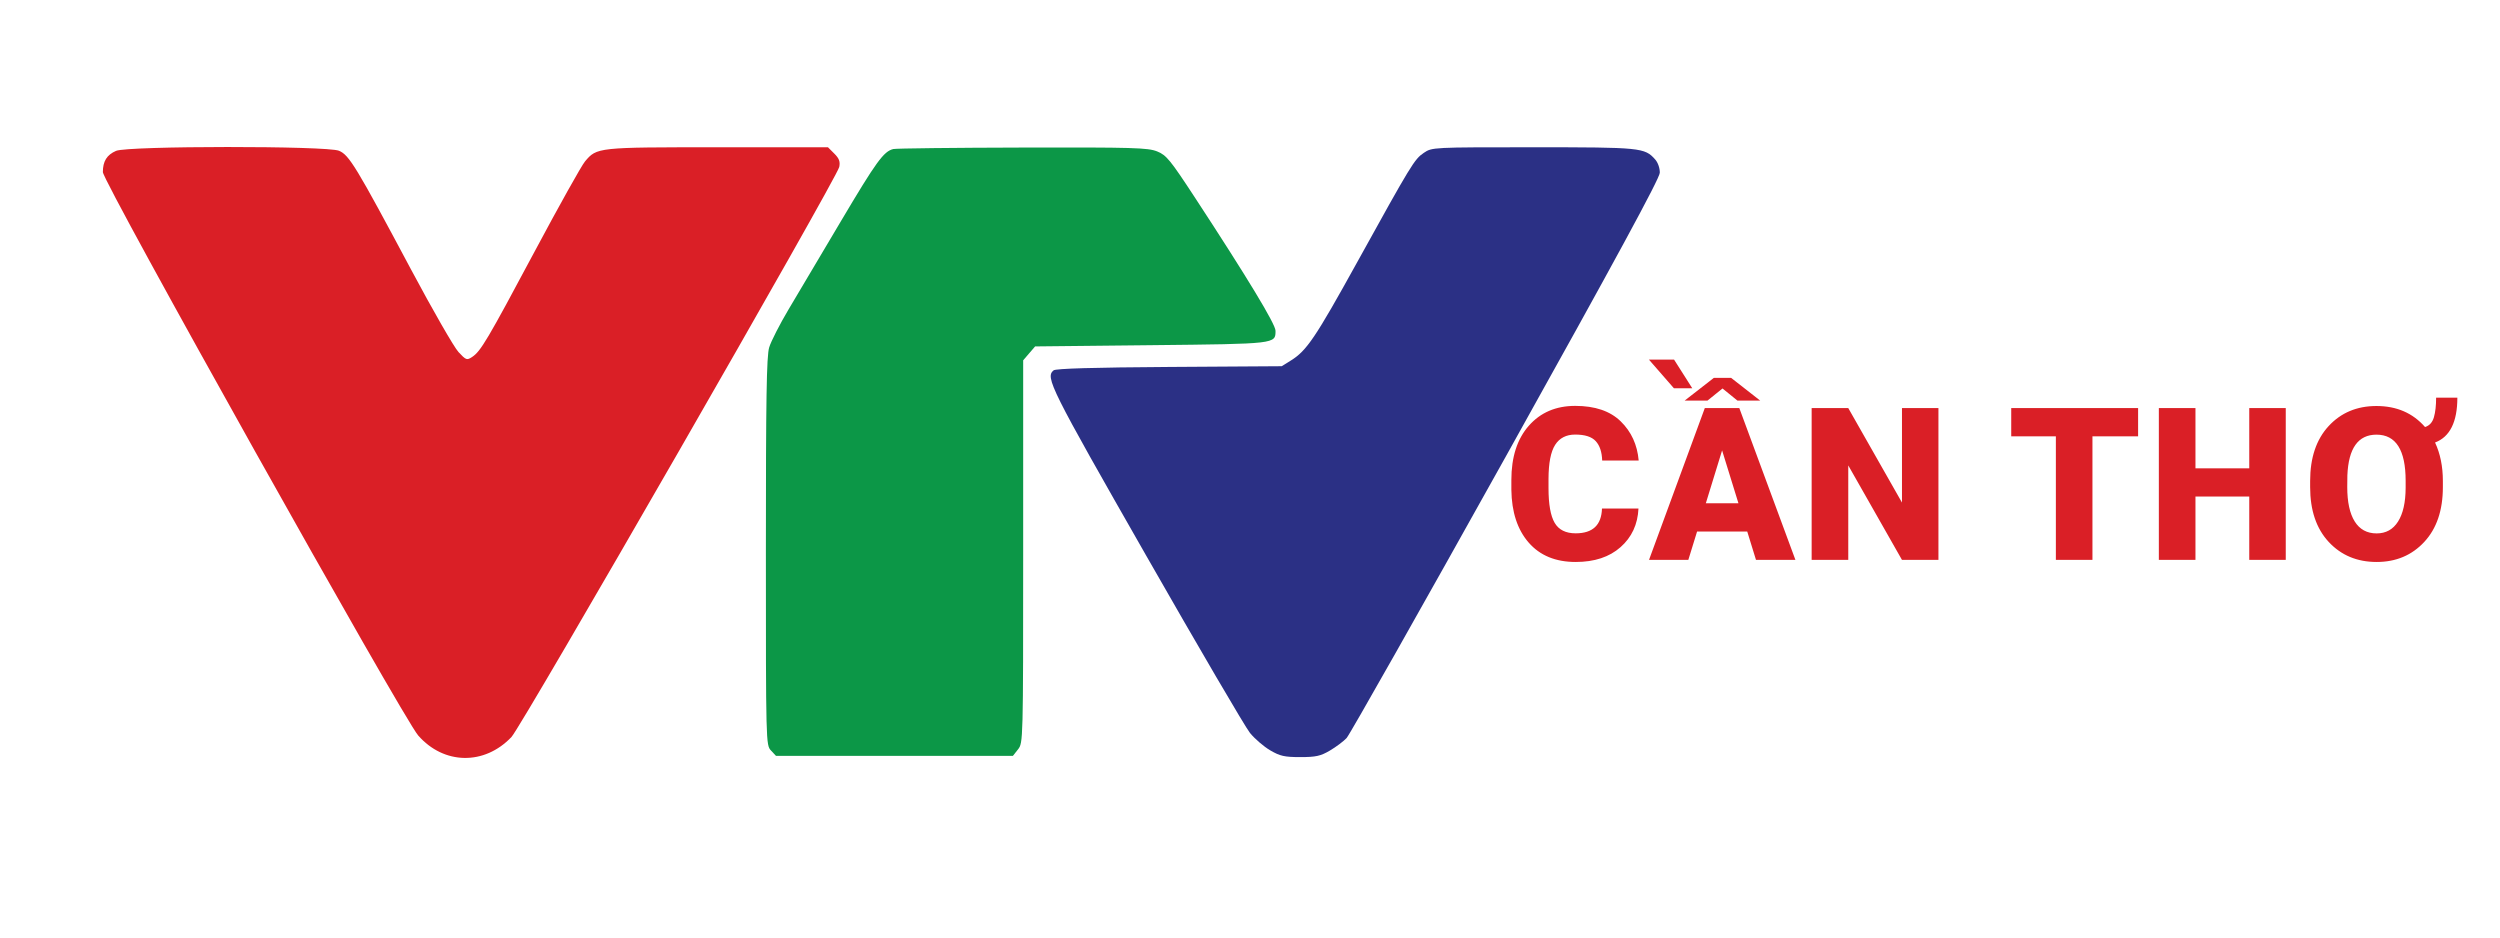
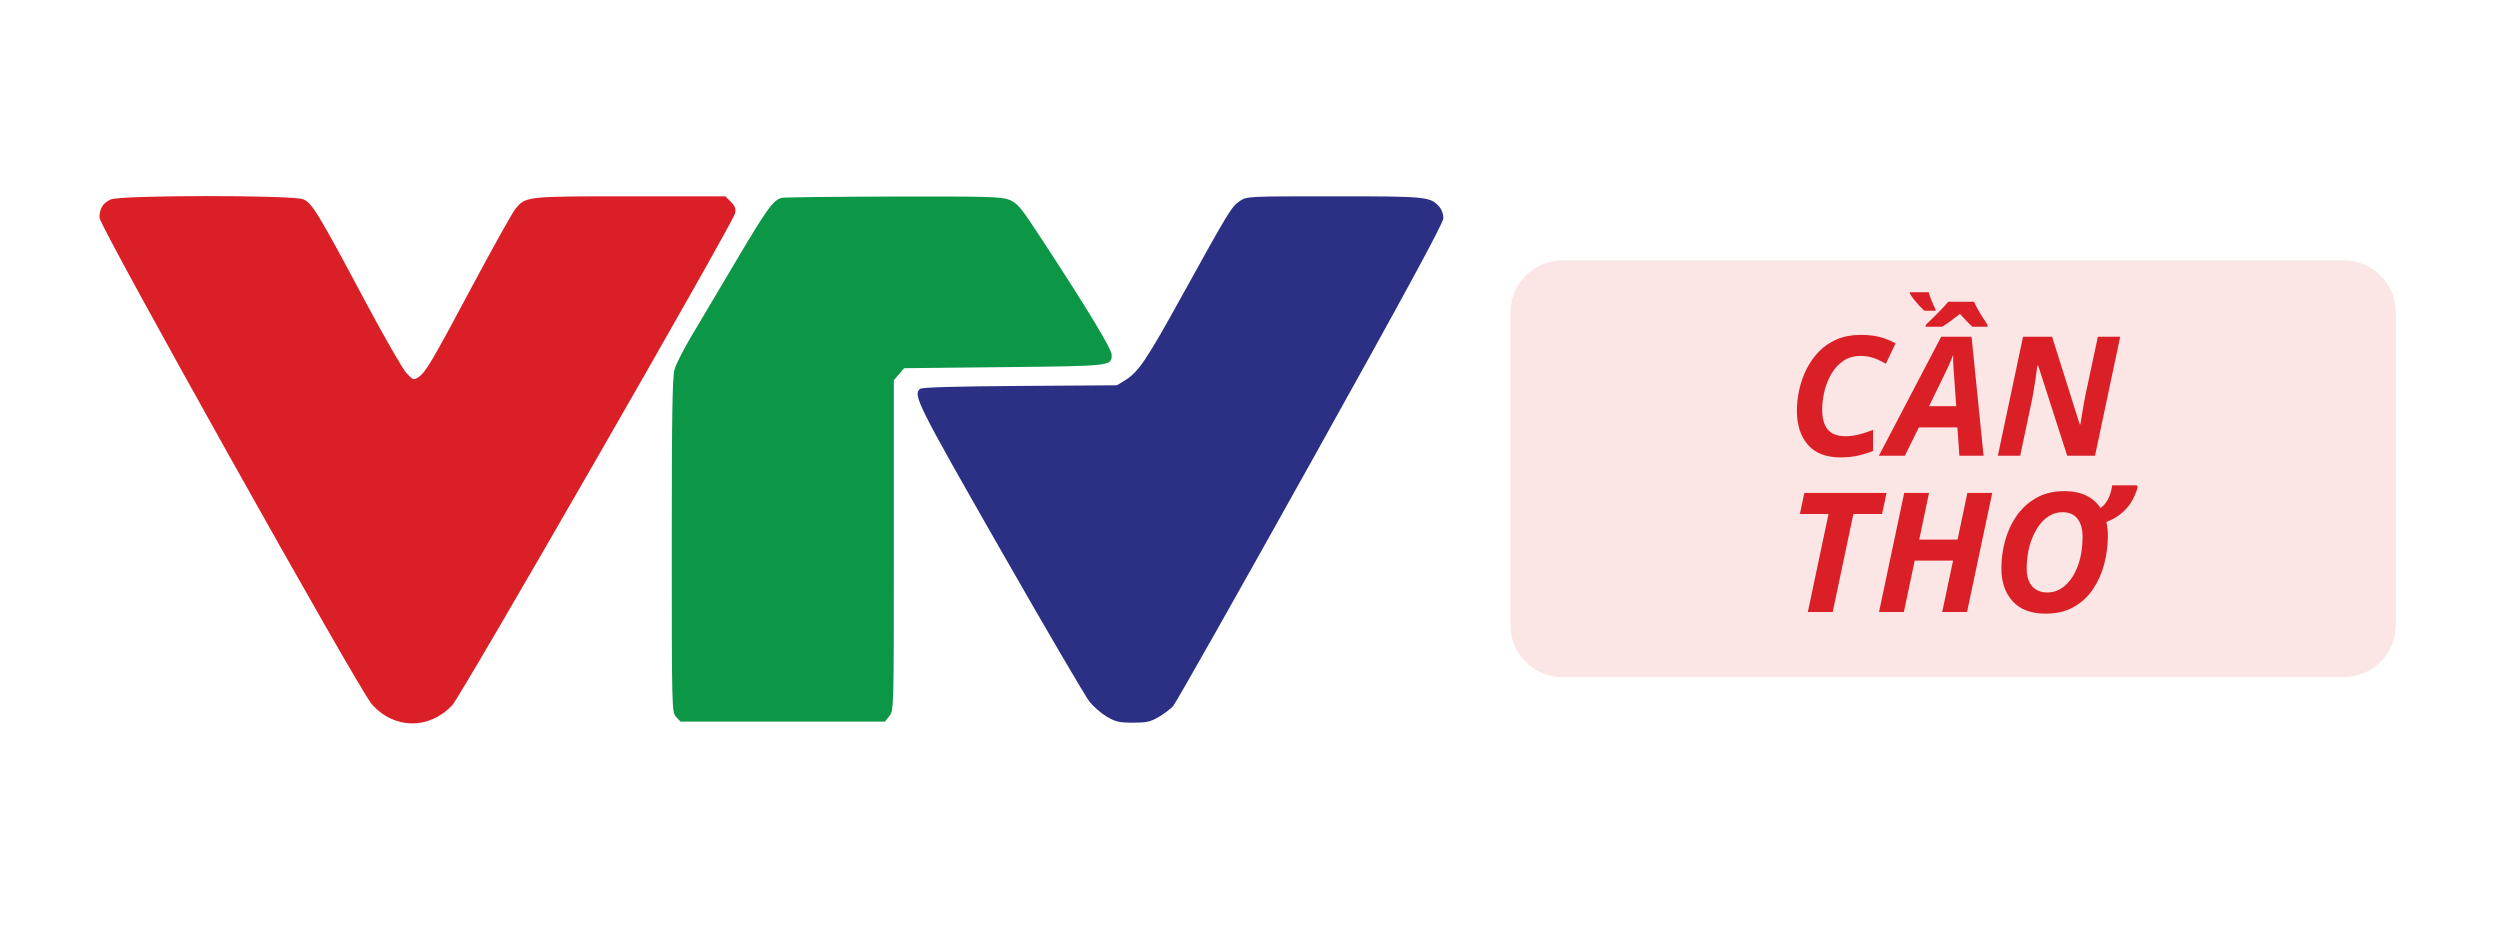
<svg xmlns="http://www.w3.org/2000/svg" viewBox="0 0 960 360" width="960" height="360" fill="none">
-   <g transform="translate(30, 48) scale(0.95)">
+   <g transform="translate(30, 68) scale(0.82)">
    <path d="M 15.329 10.458 C 11.601 12.079, 10 14.658, 10 19.041 C 10 22.996, 131.329 239.763, 137.462 246.765 C 147.854 258.630, 164.244 258.892, 175.169 247.370 C 179.360 242.948, 306.779 21.353, 307.659 16.954 C 308.092 14.792, 307.624 13.533, 305.657 11.566 L 303.091 9 258.513 9 C 209.902 9, 209.682 9.023, 204.879 14.731 C 203.489 16.383, 194.334 32.757, 184.534 51.117 C 165.357 87.044, 162.714 91.501, 159.240 93.777 C 157.118 95.167, 156.781 95.044, 153.740 91.767 C 151.958 89.847, 143.327 74.827, 134.560 58.388 C 112.319 16.685, 109.555 12.130, 105.441 10.411 C 100.548 8.366, 20.040 8.408, 15.329 10.458 Z" fill="#DA1F26" />
    <path d="M 329.500 9.716 C 325.611 10.657, 322.638 14.756, 308.260 39 C 300.268 52.475, 290.788 68.450, 287.192 74.500 C 283.597 80.550, 280.058 87.484, 279.328 89.909 C 278.273 93.411, 278 110.387, 278 172.470 C 278 249.738, 278.023 250.648, 280.039 252.811 L 282.078 255 329.966 255 L 377.855 255 379.927 252.365 C 381.984 249.751, 382 249.119, 382 172.421 L 382 95.112 384.412 92.306 L 386.825 89.500 433.760 89 C 484.401 88.461, 484 88.507, 484 83.166 C 484 80.517, 472.640 61.741, 451.481 29.419 C 441.408 14.030, 439.887 12.172, 436.130 10.669 C 432.415 9.182, 426.475 9.013, 381.730 9.116 C 354.103 9.180, 330.600 9.450, 329.500 9.716 Z" fill="#0C9747" />
    <path d="M 543.949 11.256 C 540.136 13.825, 538.965 15.748, 516.830 55.780 C 500.118 86.005, 496.595 91.223, 490.233 95.179 L 486.500 97.500 441.045 97.798 C 410.535 97.998, 395.163 98.449, 394.295 99.171 C 390.862 102.019, 392.836 105.971, 431.619 173.879 C 452.860 211.071, 471.788 243.410, 473.681 245.744 C 475.575 248.079, 479.234 251.229, 481.812 252.744 C 485.803 255.090, 487.615 255.500, 494 255.500 C 500.320 255.500, 502.208 255.082, 506 252.845 C 508.475 251.385, 511.502 249.117, 512.727 247.805 C 513.952 246.493, 542.923 195.263, 577.106 133.960 C 621.603 54.162, 639.278 21.591, 639.329 19.300 C 639.370 17.457, 638.573 15.172, 637.450 13.912 C 633.206 9.151, 631.696 9, 588.180 9 C 547.407 9, 547.287 9.006, 543.949 11.256 Z" fill="#2B3085" />
  </g>
-   <text x="760" y="215" font-family="-apple-system, BlinkMacSystemFont, 'Segoe UI', Roboto, 'Arial Black', sans-serif" font-size="82" font-weight="900" fill="#DA1F26" text-anchor="middle" letter-spacing="2">CẦN THƠ</text>
+   <g transform="translate(580, 100)">
+     <rect x="0" y="0" width="340" height="160" rx="20" fill="#DA1F26" opacity="0.12" />
+     <text x="170" y="75" font-family="'Montserrat', 'Arial Black', Impact, sans-serif" font-size="64" font-weight="900" font-style="italic" fill="#DA1F26" text-anchor="middle">CẦN</text>
+     <text x="170" y="135" font-family="'Montserrat', 'Arial Black', Impact, sans-serif" font-size="64" font-weight="900" font-style="italic" fill="#DA1F26" text-anchor="middle">THƠ</text>
+   </g>
</svg>
